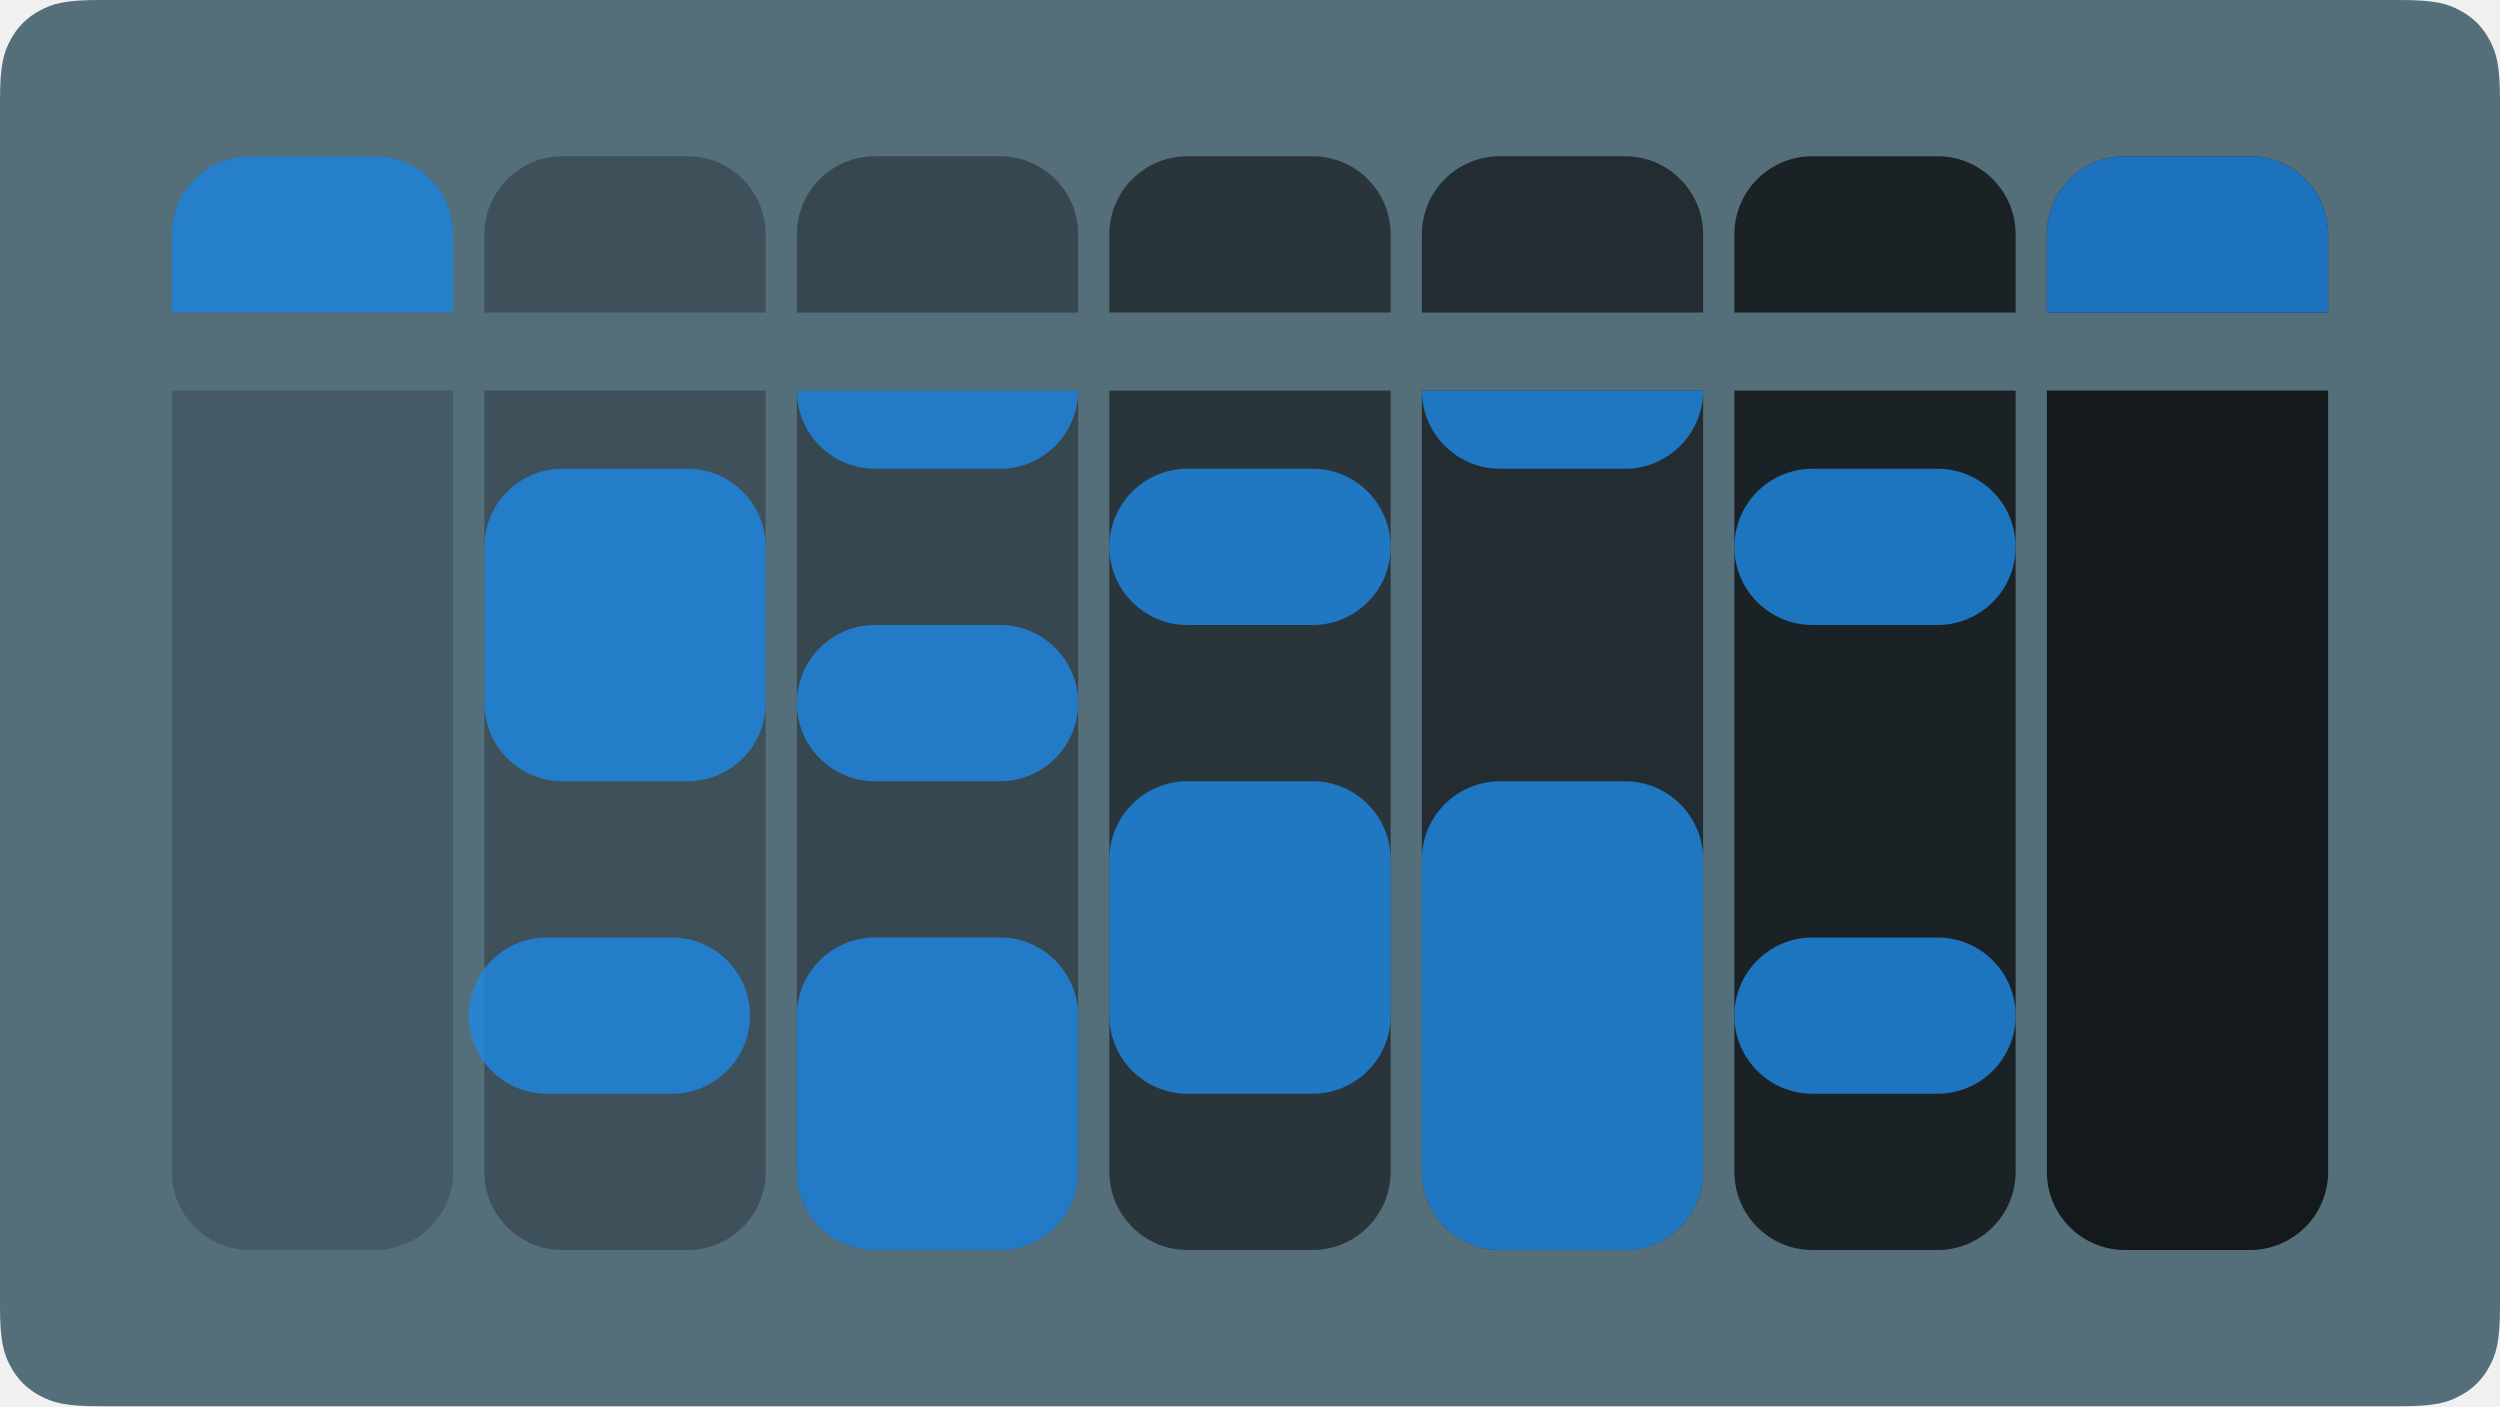
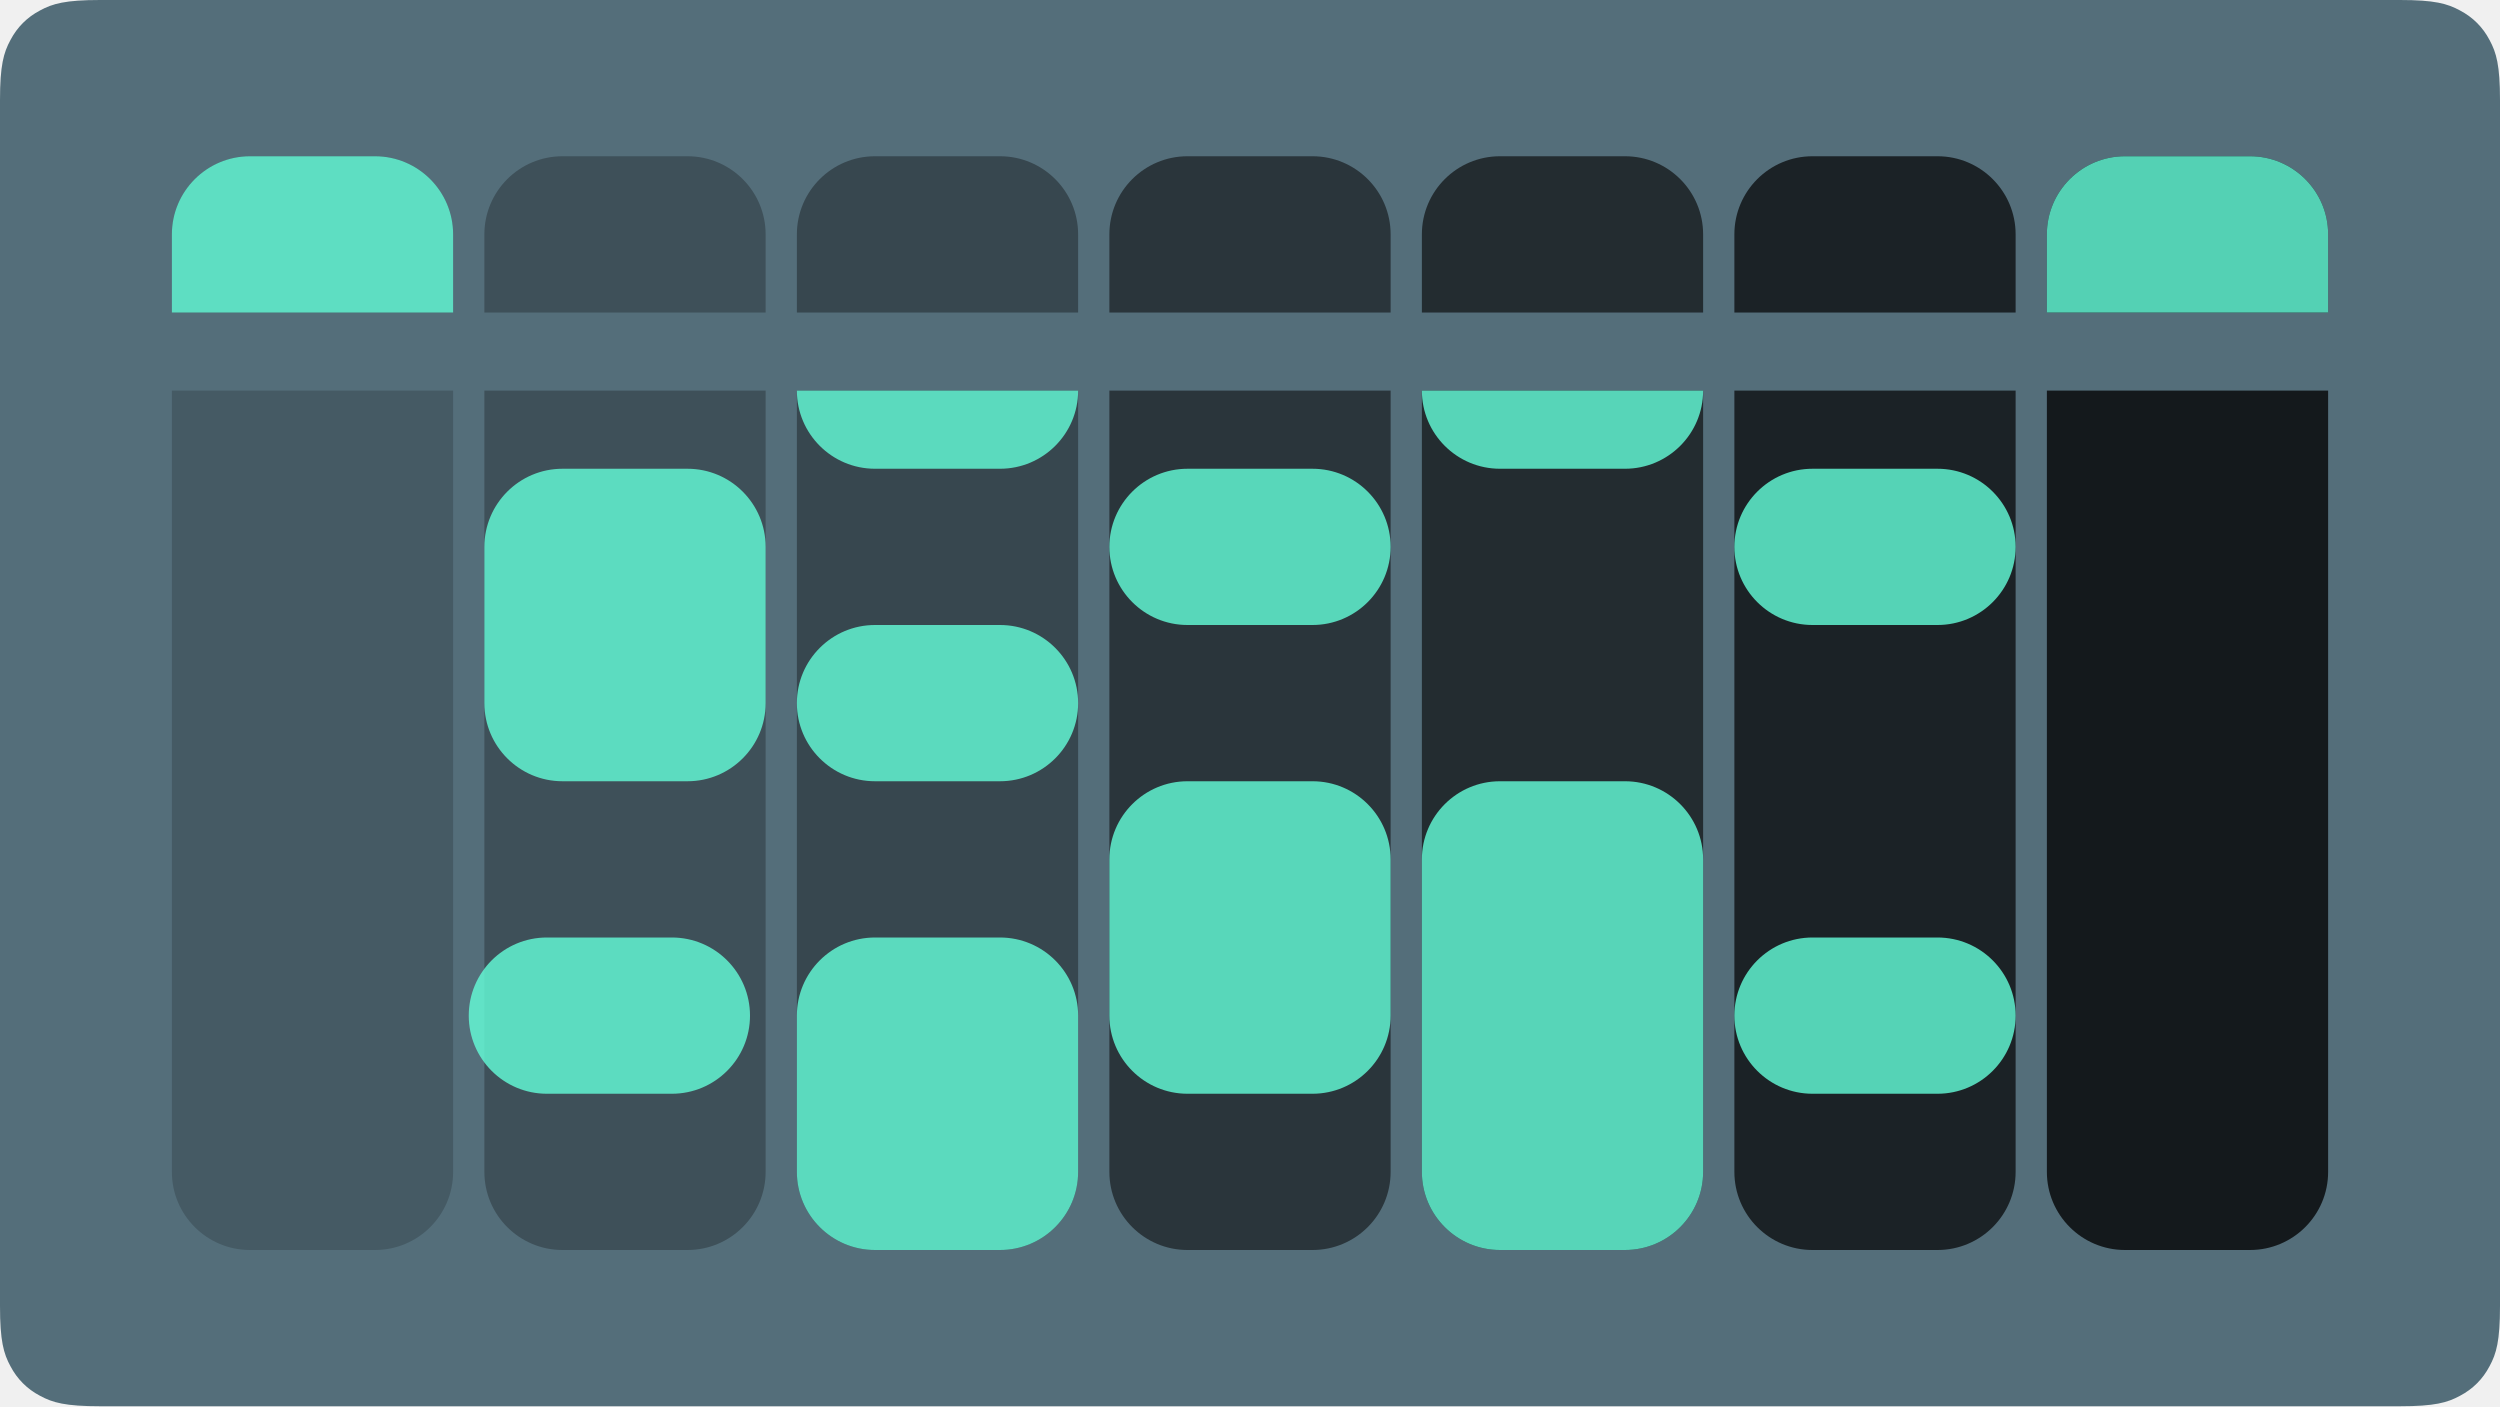
<svg xmlns="http://www.w3.org/2000/svg" xmlns:xlink="http://www.w3.org/1999/xlink" width="16px" height="9px" viewBox="0 0 16 9" version="1.1">
  <defs>
    <path d="M16,0 L16,9 L0,9 L0,0 L16,0 Z M15,2 L1,2 L1,2.5 L15,2.5 L15,2 Z" id="path-1" />
  </defs>
  <g id="Calendar-/-Dark-Mode" stroke="none" stroke-width="1" fill="none" fill-rule="evenodd">
    <g id="Calendar-/-Base">
      <path d="M0.641,-2.58960077e-17 L15.359,2.58960077e-17 C15.582,-1.50463262e-17 15.663,0.023 15.744,0.067 C15.826,0.11 15.89,0.174 15.933,0.256 C15.977,0.337 16,0.418 16,0.641 L16,8.359 C16,8.582 15.977,8.663 15.933,8.744 C15.89,8.826 15.826,8.89 15.744,8.933 C15.663,8.977 15.582,9 15.359,9 L0.641,9 C0.418,9 0.337,8.977 0.256,8.933 C0.174,8.89 0.11,8.826 0.067,8.744 C0.023,8.663 1.00308841e-17,8.582 -1.72640051e-17,8.359 L1.72640051e-17,0.641 C-1.00308841e-17,0.418 0.023,0.337 0.067,0.256 C0.11,0.174 0.174,0.11 0.256,0.067 C0.337,0.023 0.418,1.50463262e-17 0.641,-2.58960077e-17 Z" id="Page-3" fill="#546E7A" />
      <g id="Group" stroke-width="1">
        <mask id="mask-2" fill="white">
          <use xlink:href="#path-1" />
        </mask>
        <g id="Rectangle-2" />
        <g id="Days" mask="url(#mask-2)">
          <g transform="translate(1.1, 1)">
            <rect id="Sunday" fill="#455A64" x="0" y="0" width="1.8" height="7" rx="0.5" />
            <rect id="Monday" fill="#3E5059" x="2" y="0" width="1.8" height="7" rx="0.5" />
            <rect id="Tuesday" fill="#37474F" x="4" y="0" width="1.8" height="7" rx="0.5" />
            <rect id="Wednesday" fill="#2A353B" x="6" y="0" width="1.8" height="7" rx="0.5" />
            <rect id="Thursday" fill="#232C30" x="8" y="0" width="1.8" height="7" rx="0.5" />
            <rect id="Friday" fill="#1B2226" x="10" y="0" width="1.8" height="7" rx="0.5" />
            <rect id="Saturday" fill="#14191C" x="12" y="0" width="1.8" height="7" rx="0.5" />
          </g>
        </g>
      </g>
-       <path d="M10.4,5 C10.676,5 10.9,5.224 10.9,5.5 L10.9,7.5 C10.9,7.776 10.676,8 10.4,8 L9.6,8 C9.324,8 9.1,7.776 9.1,7.5 L9.1,5.5 C9.1,5.224 9.324,5 9.6,5 L10.4,5 Z M6.4,6 C6.676,6 6.9,6.224 6.9,6.5 L6.9,7.5 C6.9,7.776 6.676,8 6.4,8 L5.6,8 C5.324,8 5.1,7.776 5.1,7.5 L5.1,6.5 C5.1,6.224 5.324,6 5.6,6 L6.4,6 Z M4.3,6 C4.576,6 4.8,6.224 4.8,6.5 C4.8,6.776 4.576,7 4.3,7 L3.5,7 C3.224,7 3,6.776 3,6.5 C3,6.224 3.224,6 3.5,6 L4.3,6 Z M12.4,6 C12.676,6 12.9,6.224 12.9,6.5 C12.9,6.776 12.676,7 12.4,7 L11.6,7 C11.324,7 11.1,6.776 11.1,6.5 C11.1,6.224 11.324,6 11.6,6 L12.4,6 Z M8.4,5 C8.676,5 8.9,5.224 8.9,5.5 L8.9,6.5 C8.9,6.776 8.676,7 8.4,7 L7.6,7 C7.324,7 7.1,6.776 7.1,6.5 L7.1,5.5 C7.1,5.224 7.324,5 7.6,5 L8.4,5 Z M6.4,4 C6.676,4 6.9,4.224 6.9,4.5 C6.9,4.776 6.676,5 6.4,5 L5.6,5 C5.324,5 5.1,4.776 5.1,4.5 C5.1,4.224 5.324,4 5.6,4 L6.4,4 Z M4.4,3 C4.676,3 4.9,3.224 4.9,3.5 L4.9,4.5 C4.9,4.776 4.676,5 4.4,5 L3.6,5 C3.324,5 3.1,4.776 3.1,4.5 L3.1,3.5 C3.1,3.224 3.324,3 3.6,3 L4.4,3 Z M8.4,3 C8.676,3 8.9,3.224 8.9,3.5 C8.9,3.776 8.676,4 8.4,4 L7.6,4 C7.324,4 7.1,3.776 7.1,3.5 C7.1,3.224 7.324,3 7.6,3 L8.4,3 Z M12.4,3 C12.676,3 12.9,3.224 12.9,3.5 C12.9,3.776 12.676,4 12.4,4 L11.6,4 C11.324,4 11.1,3.776 11.1,3.5 C11.1,3.224 11.324,3 11.6,3 L12.4,3 Z M6.9,2.5 C6.9,2.776 6.676,3 6.4,3 L5.6,3 C5.324,3 5.1,2.776 5.1,2.5 L6.9,2.5 Z M10.9,2.5 C10.9,2.776 10.676,3 10.4,3 L9.6,3 C9.324,3 9.1,2.776 9.1,2.5 L10.9,2.5 Z M2.4,1 C2.676,1 2.9,1.224 2.9,1.5 L2.9,2 L1.1,2 L1.1,1.5 C1.1,1.224 1.324,1 1.6,1 L2.4,1 Z M14.4,1 C14.676,1 14.9,1.224 14.9,1.5 L14.9,2 L13.1,2 L13.1,1.5 C13.1,1.224 13.324,1 13.6,1 L14.4,1 Z" id="Combined-Shape" fill="#1E88E5" opacity="0.8" />
+       <path d="M10.4,5 C10.676,5 10.9,5.224 10.9,5.5 L10.9,7.5 C10.9,7.776 10.676,8 10.4,8 L9.6,8 C9.324,8 9.1,7.776 9.1,7.5 L9.1,5.5 C9.1,5.224 9.324,5 9.6,5 L10.4,5 Z M6.4,6 C6.676,6 6.9,6.224 6.9,6.5 L6.9,7.5 C6.9,7.776 6.676,8 6.4,8 L5.6,8 C5.324,8 5.1,7.776 5.1,7.5 L5.1,6.5 C5.1,6.224 5.324,6 5.6,6 L6.4,6 Z M4.3,6 C4.576,6 4.8,6.224 4.8,6.5 C4.8,6.776 4.576,7 4.3,7 L3.5,7 C3.224,7 3,6.776 3,6.5 C3,6.224 3.224,6 3.5,6 L4.3,6 Z M12.4,6 C12.676,6 12.9,6.224 12.9,6.5 C12.9,6.776 12.676,7 12.4,7 L11.6,7 C11.324,7 11.1,6.776 11.1,6.5 C11.1,6.224 11.324,6 11.6,6 L12.4,6 Z M8.4,5 C8.676,5 8.9,5.224 8.9,5.5 L8.9,6.5 C8.9,6.776 8.676,7 8.4,7 L7.6,7 C7.324,7 7.1,6.776 7.1,6.5 L7.1,5.5 C7.1,5.224 7.324,5 7.6,5 L8.4,5 Z M6.4,4 C6.676,4 6.9,4.224 6.9,4.5 C6.9,4.776 6.676,5 6.4,5 L5.6,5 C5.324,5 5.1,4.776 5.1,4.5 C5.1,4.224 5.324,4 5.6,4 L6.4,4 Z M4.4,3 C4.676,3 4.9,3.224 4.9,3.5 L4.9,4.5 C4.9,4.776 4.676,5 4.4,5 L3.6,5 C3.324,5 3.1,4.776 3.1,4.5 L3.1,3.5 C3.1,3.224 3.324,3 3.6,3 L4.4,3 Z M8.4,3 C8.676,3 8.9,3.224 8.9,3.5 C8.9,3.776 8.676,4 8.4,4 L7.6,4 C7.324,4 7.1,3.776 7.1,3.5 C7.1,3.224 7.324,3 7.6,3 L8.4,3 Z M12.4,3 C12.676,3 12.9,3.224 12.9,3.5 C12.9,3.776 12.676,4 12.4,4 L11.6,4 C11.324,4 11.1,3.776 11.1,3.5 C11.1,3.224 11.324,3 11.6,3 L12.4,3 Z M6.9,2.5 C6.9,2.776 6.676,3 6.4,3 L5.6,3 C5.324,3 5.1,2.776 5.1,2.5 L6.9,2.5 Z M10.9,2.5 C10.9,2.776 10.676,3 10.4,3 L9.6,3 C9.324,3 9.1,2.776 9.1,2.5 L10.9,2.5 Z M2.4,1 C2.676,1 2.9,1.224 2.9,1.5 L2.9,2 L1.1,2 L1.1,1.5 C1.1,1.224 1.324,1 1.6,1 L2.4,1 Z M14.4,1 C14.676,1 14.9,1.224 14.9,1.5 L14.9,2 L13.1,2 L13.1,1.5 C13.1,1.224 13.324,1 13.6,1 L14.4,1 Z" id="Combined-Shape" fill="#64FFDA" opacity="0.8" />
    </g>
  </g>
</svg>
